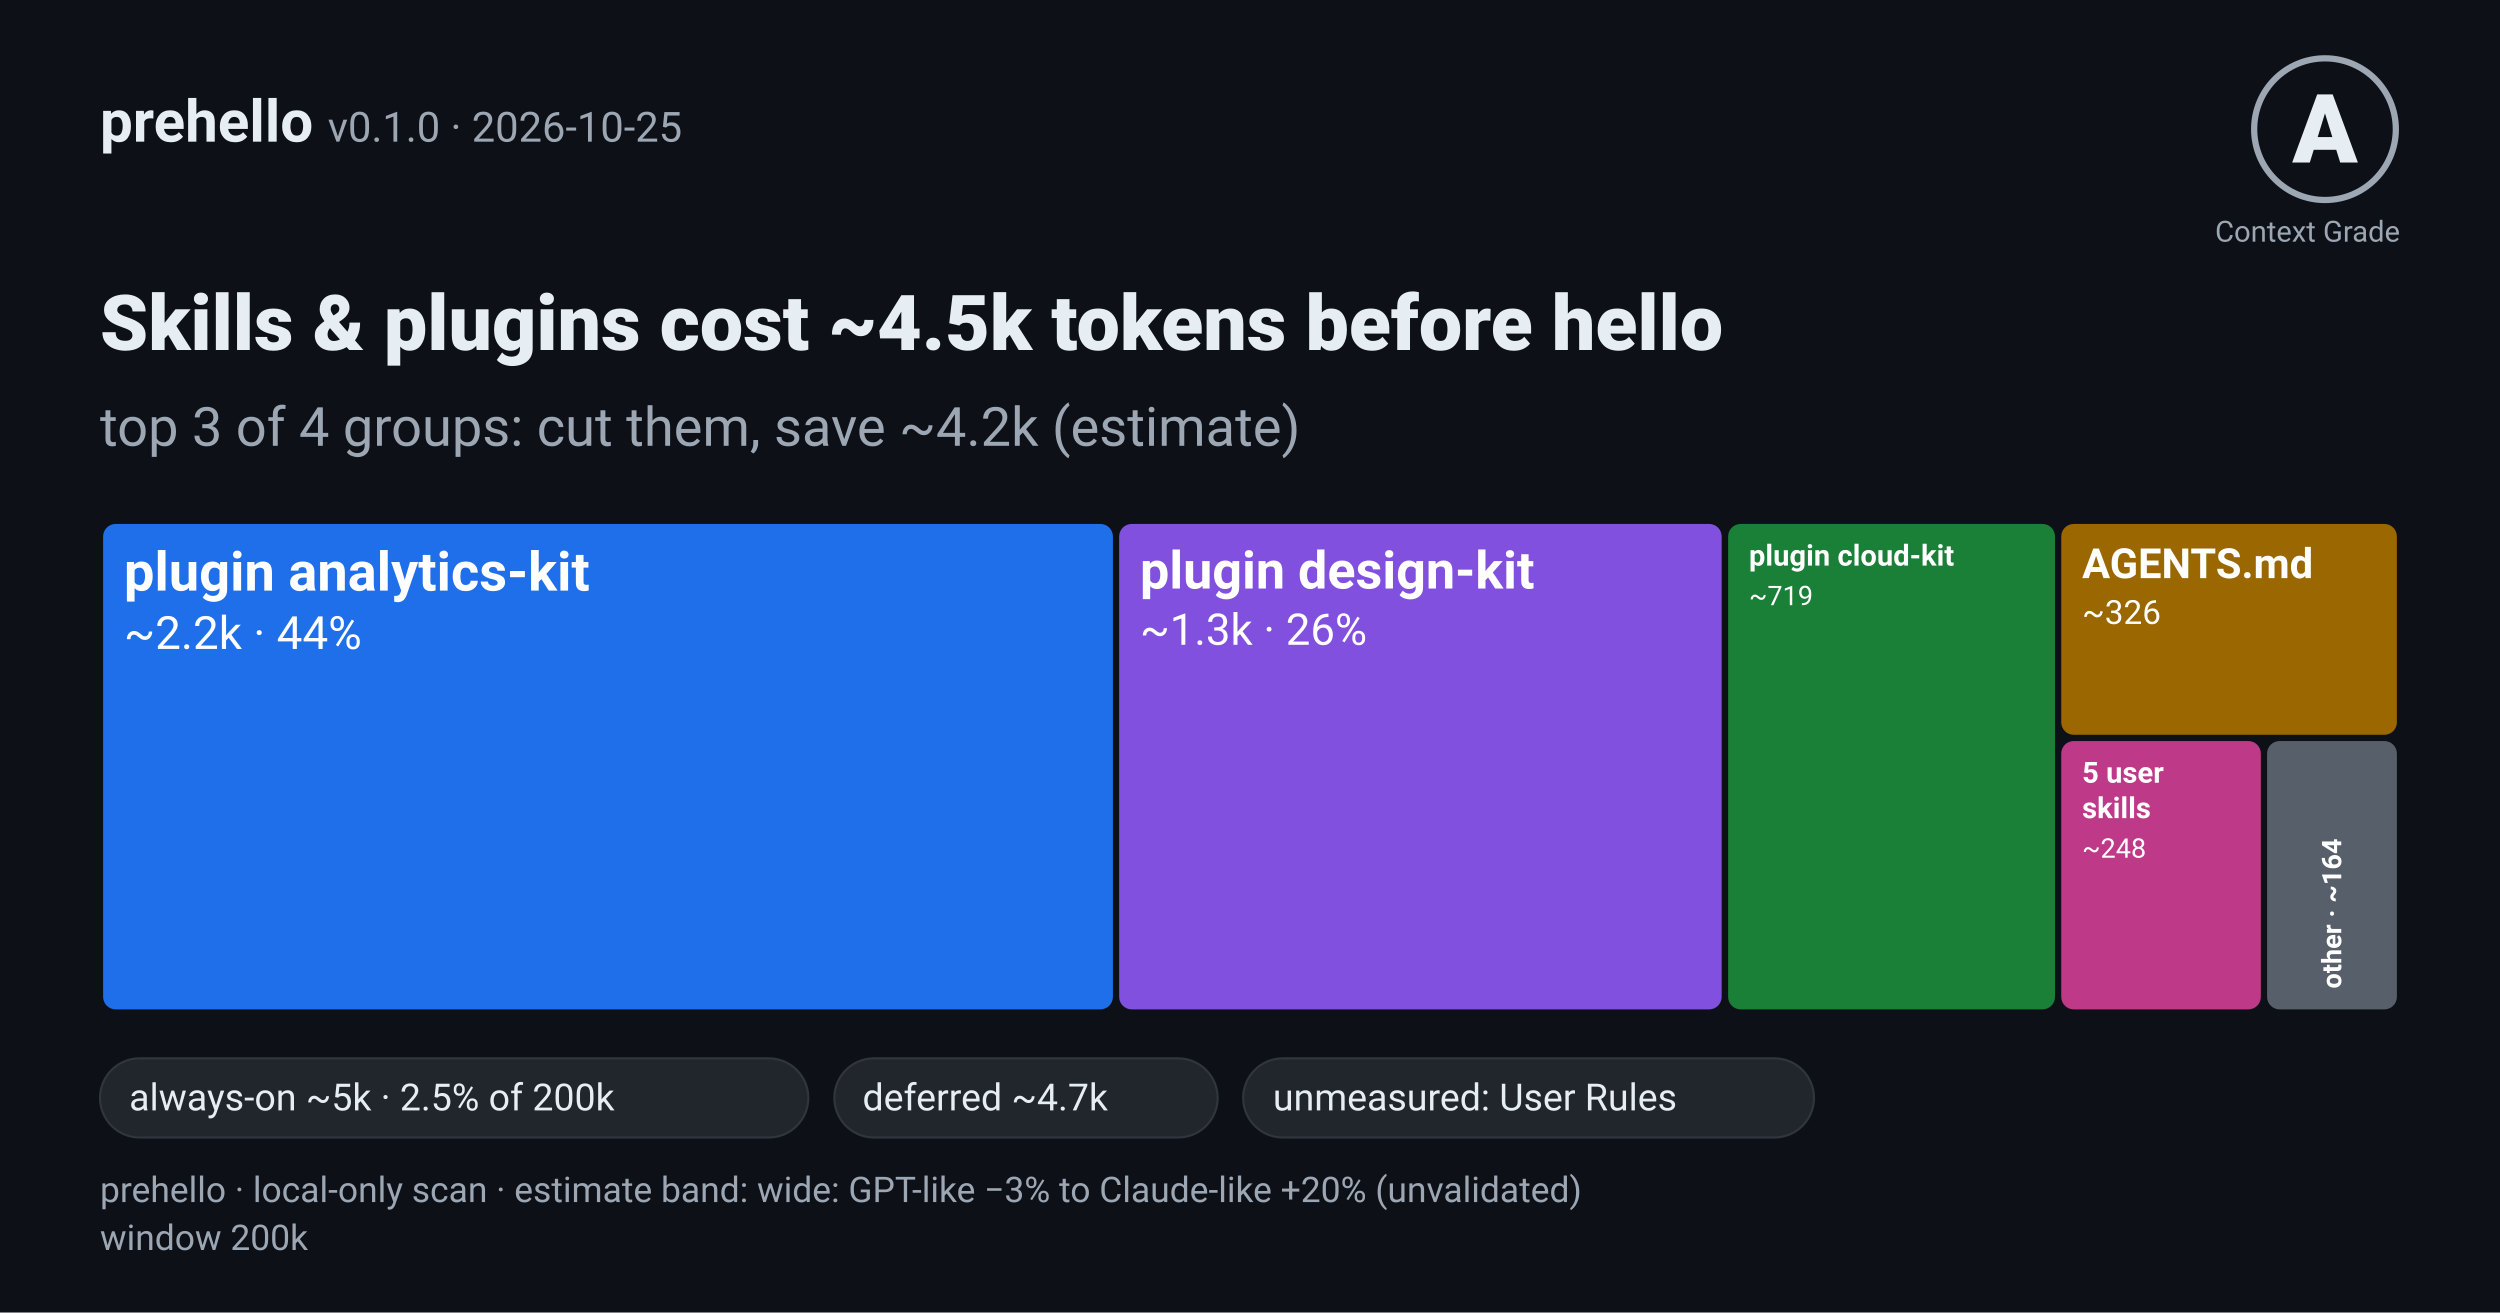
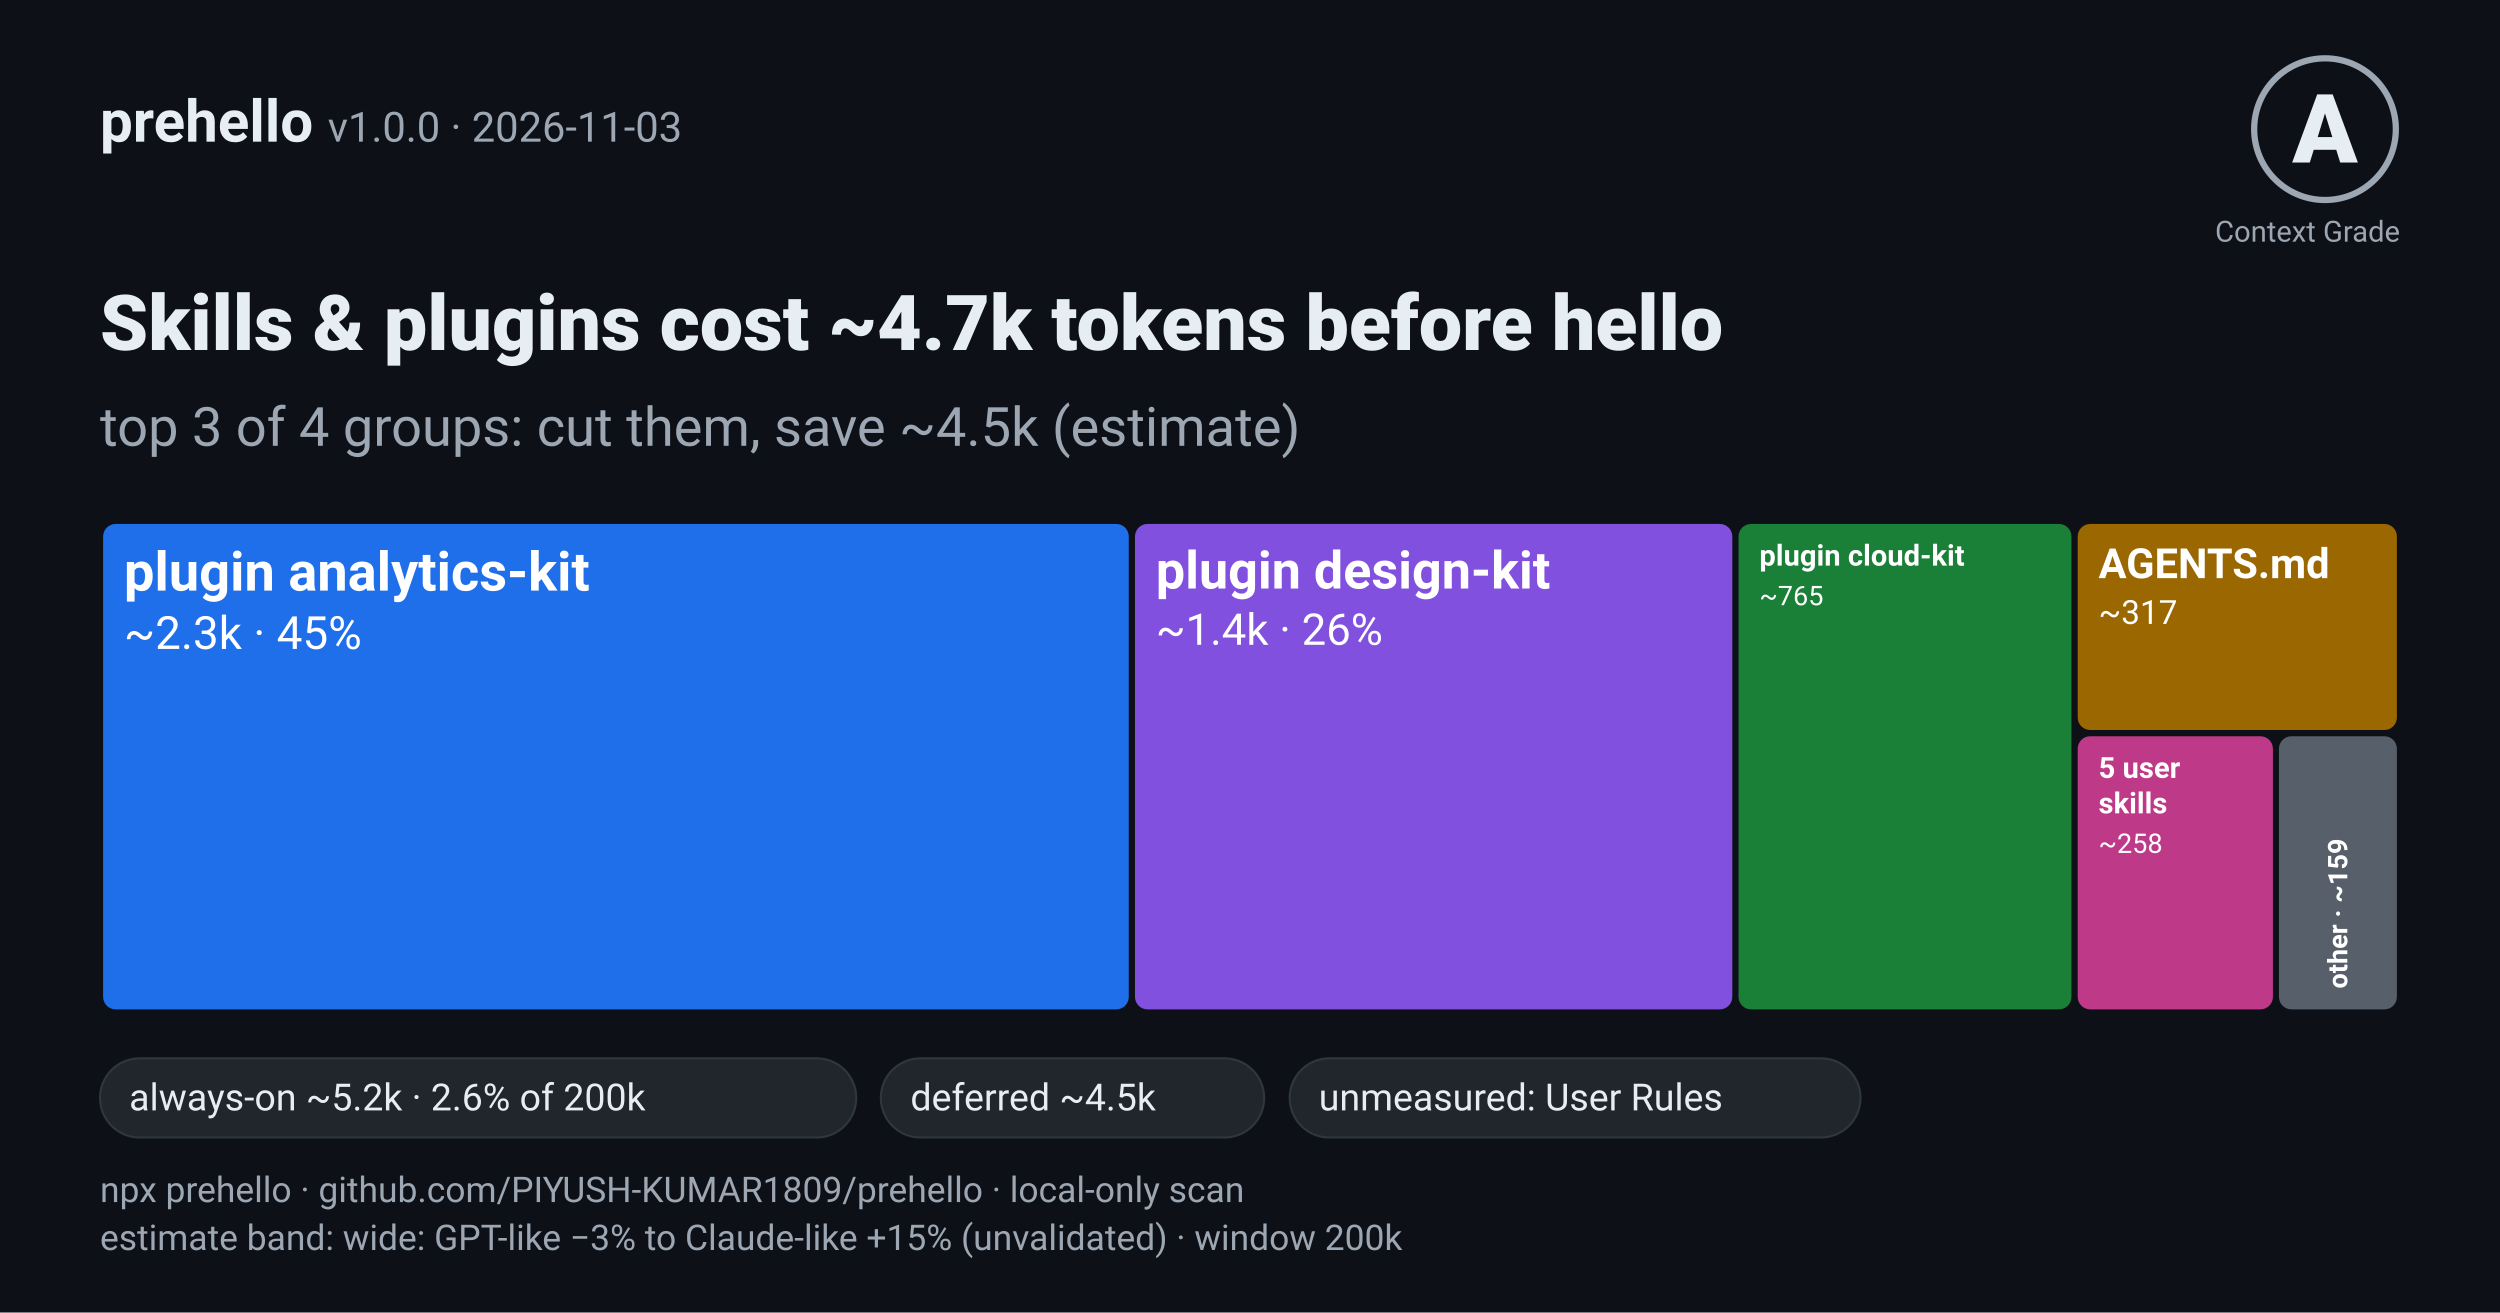
<svg xmlns="http://www.w3.org/2000/svg" width="1200" height="630" viewBox="0 0 1200 630" role="img" aria-labelledby="t d">
  <rect width="1200" height="630" fill="#0d1117" />
-   <text x="48" y="68" font-family="system-ui, -apple-system, 'Segoe UI', Roboto, 'Helvetica Neue', Arial, 'Liberation Sans', 'DejaVu Sans', sans-serif" font-size="28" font-weight="700" fill="#e6edf3">prehello <tspan font-weight="400" fill="#9da7b3" font-size="20">v0.1.0 · 2026-10-25</tspan>
+   <text x="48" y="68" font-family="system-ui, -apple-system, 'Segoe UI', Roboto, 'Helvetica Neue', Arial, 'Liberation Sans', 'DejaVu Sans', sans-serif" font-size="28" font-weight="700" fill="#e6edf3">prehello <tspan font-weight="400" fill="#9da7b3" font-size="20">v1.0.0 · 2026-11-03</tspan>
  </text>
  <circle cx="1116" cy="62" r="34" fill="none" stroke="#9da7b3" stroke-width="3" />
  <text x="1116" y="78" text-anchor="middle" font-family="system-ui, -apple-system, 'Segoe UI', Roboto, 'Helvetica Neue', Arial, 'Liberation Sans', 'DejaVu Sans', sans-serif" font-size="46" font-weight="800" fill="#e6edf3">A</text>
  <text x="1152" y="116" text-anchor="end" font-family="system-ui, -apple-system, 'Segoe UI', Roboto, 'Helvetica Neue', Arial, 'Liberation Sans', 'DejaVu Sans', sans-serif" font-size="14" fill="#9da7b3">Context Grade</text>
-   <text x="48" y="168" font-family="system-ui, -apple-system, 'Segoe UI', Roboto, 'Helvetica Neue', Arial, 'Liberation Sans', 'DejaVu Sans', sans-serif" font-size="37" font-weight="800" fill="#e6edf3">Skills &amp; plugins cost ~4.5k tokens before hello</text>
-   <text x="48" y="214" font-family="system-ui, -apple-system, 'Segoe UI', Roboto, 'Helvetica Neue', Arial, 'Liberation Sans', 'DejaVu Sans', sans-serif" font-size="26" fill="#9da7b3">top 3 of 4 groups: cut them, save ~4.2k (estimate)</text>
-   <rect x="49.5" y="251.5" width="484.7" height="233.0" rx="6" fill="#1f6feb" />
+   <text x="48" y="168" font-family="system-ui, -apple-system, 'Segoe UI', Roboto, 'Helvetica Neue', Arial, 'Liberation Sans', 'DejaVu Sans', sans-serif" font-size="37" font-weight="800" fill="#e6edf3">Skills &amp; plugins cost ~4.7k tokens before hello</text>
+   <text x="48" y="214" font-family="system-ui, -apple-system, 'Segoe UI', Roboto, 'Helvetica Neue', Arial, 'Liberation Sans', 'DejaVu Sans', sans-serif" font-size="26" fill="#9da7b3">top 3 of 4 groups: cut them, save ~4.5k (estimate)</text>
+   <rect x="49.5" y="251.5" width="492.3" height="233.0" rx="6" fill="#1f6feb" />
  <text x="59.5" y="283.5" font-family="system-ui, -apple-system, 'Segoe UI', Roboto, 'Helvetica Neue', Arial, 'Liberation Sans', 'DejaVu Sans', sans-serif" font-size="26" font-weight="600" fill="#ffffff">plugin analytics-kit</text>
-   <text x="59.5" y="311.5" font-family="system-ui, -apple-system, 'Segoe UI', Roboto, 'Helvetica Neue', Arial, 'Liberation Sans', 'DejaVu Sans', sans-serif" font-size="22" fill="#ffffff">~2.2k · 44%</text>
-   <rect x="537.2" y="251.5" width="289.2" height="233.0" rx="6" fill="#8250df" />
-   <text x="547.2" y="282.5" font-family="system-ui, -apple-system, 'Segoe UI', Roboto, 'Helvetica Neue', Arial, 'Liberation Sans', 'DejaVu Sans', sans-serif" font-size="25" font-weight="600" fill="#ffffff">plugin design-kit</text>
-   <text x="547.2" y="309.5" font-family="system-ui, -apple-system, 'Segoe UI', Roboto, 'Helvetica Neue', Arial, 'Liberation Sans', 'DejaVu Sans', sans-serif" font-size="21" fill="#ffffff">~1.3k · 26%</text>
-   <rect x="829.5" y="251.5" width="156.9" height="233.0" rx="6" fill="#1a7f37" />
-   <text x="839.5" y="271.5" font-family="system-ui, -apple-system, 'Segoe UI', Roboto, 'Helvetica Neue', Arial, 'Liberation Sans', 'DejaVu Sans', sans-serif" font-size="14" font-weight="600" fill="#ffffff">plugin cloud-kit</text>
-   <text x="839.5" y="290.5" font-family="system-ui, -apple-system, 'Segoe UI', Roboto, 'Helvetica Neue', Arial, 'Liberation Sans', 'DejaVu Sans', sans-serif" font-size="13" fill="#ffffff">~719</text>
-   <rect x="989.4" y="251.5" width="161.1" height="101.2" rx="6" fill="#9a6700" />
-   <text x="999.4" y="277.5" font-family="system-ui, -apple-system, 'Segoe UI', Roboto, 'Helvetica Neue', Arial, 'Liberation Sans', 'DejaVu Sans', sans-serif" font-size="20" font-weight="600" fill="#ffffff">AGENTS.md</text>
-   <text x="999.4" y="299.5" font-family="system-ui, -apple-system, 'Segoe UI', Roboto, 'Helvetica Neue', Arial, 'Liberation Sans', 'DejaVu Sans', sans-serif" font-size="16" fill="#ffffff">~326</text>
-   <rect x="989.4" y="355.7" width="95.8" height="128.8" rx="6" fill="#bf3989" />
-   <text x="999.4" y="375.7" font-family="system-ui, -apple-system, 'Segoe UI', Roboto, 'Helvetica Neue', Arial, 'Liberation Sans', 'DejaVu Sans', sans-serif" font-size="14" font-weight="600" fill="#ffffff">5 user</text>
-   <text x="999.4" y="392.7" font-family="system-ui, -apple-system, 'Segoe UI', Roboto, 'Helvetica Neue', Arial, 'Liberation Sans', 'DejaVu Sans', sans-serif" font-size="14" font-weight="600" fill="#ffffff">skills</text>
-   <text x="999.4" y="411.7" font-family="system-ui, -apple-system, 'Segoe UI', Roboto, 'Helvetica Neue', Arial, 'Liberation Sans', 'DejaVu Sans', sans-serif" font-size="13" fill="#ffffff">~248</text>
-   <rect x="1088.2" y="355.7" width="62.3" height="128.8" rx="6" fill="#57606a" />
-   <text transform="rotate(-90 1123.8 474.5)" x="1123.8" y="474.5" font-family="system-ui, -apple-system, 'Segoe UI', Roboto, 'Helvetica Neue', Arial, 'Liberation Sans', 'DejaVu Sans', sans-serif" font-size="13" font-weight="600" fill="#ffffff">other · ~164</text>
-   <rect x="48" y="508" width="340" height="38" rx="19" fill="#21262d" stroke="#30363d" />
-   <text x="62" y="533" font-family="system-ui, -apple-system, 'Segoe UI', Roboto, 'Helvetica Neue', Arial, 'Liberation Sans', 'DejaVu Sans', sans-serif" font-size="18" fill="#e6edf3">always-on ~5k · 2.5% of 200k</text>
-   <rect x="400.48" y="508" width="184" height="38" rx="19" fill="#21262d" stroke="#30363d" />
-   <text x="414" y="533" font-family="system-ui, -apple-system, 'Segoe UI', Roboto, 'Helvetica Neue', Arial, 'Liberation Sans', 'DejaVu Sans', sans-serif" font-size="18" fill="#e6edf3">deferred ~4.7k</text>
-   <rect x="596.72" y="508" width="274" height="38" rx="19" fill="#21262d" stroke="#30363d" />
-   <text x="611" y="533" font-family="system-ui, -apple-system, 'Segoe UI', Roboto, 'Helvetica Neue', Arial, 'Liberation Sans', 'DejaVu Sans', sans-serif" font-size="18" fill="#e6edf3">unmeasured: User Rules</text>
-   <text x="48" y="577" font-family="system-ui, -apple-system, 'Segoe UI', Roboto, 'Helvetica Neue', Arial, 'Liberation Sans', 'DejaVu Sans', sans-serif" font-size="17" fill="#9da7b3">prehello · local-only scan · estimate band: wide: GPT-like −3% to Claude-like +20% (unvalidated)</text>
-   <text x="48" y="600" font-family="system-ui, -apple-system, 'Segoe UI', Roboto, 'Helvetica Neue', Arial, 'Liberation Sans', 'DejaVu Sans', sans-serif" font-size="17" fill="#9da7b3">window 200k</text>
+   <text x="59.5" y="311.5" font-family="system-ui, -apple-system, 'Segoe UI', Roboto, 'Helvetica Neue', Arial, 'Liberation Sans', 'DejaVu Sans', sans-serif" font-size="22" fill="#ffffff">~2.3k · 45%</text>
+   <rect x="544.8" y="251.5" width="286.7" height="233.0" rx="6" fill="#8250df" />
+   <text x="554.8" y="282.5" font-family="system-ui, -apple-system, 'Segoe UI', Roboto, 'Helvetica Neue', Arial, 'Liberation Sans', 'DejaVu Sans', sans-serif" font-size="25" font-weight="600" fill="#ffffff">plugin design-kit</text>
+   <text x="554.8" y="309.5" font-family="system-ui, -apple-system, 'Segoe UI', Roboto, 'Helvetica Neue', Arial, 'Liberation Sans', 'DejaVu Sans', sans-serif" font-size="21" fill="#ffffff">~1.4k · 26%</text>
+   <rect x="834.5" y="251.5" width="159.8" height="233.0" rx="6" fill="#1a7f37" />
+   <text x="844.5" y="271.5" font-family="system-ui, -apple-system, 'Segoe UI', Roboto, 'Helvetica Neue', Arial, 'Liberation Sans', 'DejaVu Sans', sans-serif" font-size="14" font-weight="600" fill="#ffffff">plugin cloud-kit</text>
+   <text x="844.5" y="290.5" font-family="system-ui, -apple-system, 'Segoe UI', Roboto, 'Helvetica Neue', Arial, 'Liberation Sans', 'DejaVu Sans', sans-serif" font-size="13" fill="#ffffff">~765</text>
+   <rect x="997.3" y="251.5" width="153.2" height="98.9" rx="6" fill="#9a6700" />
+   <text x="1007.3" y="277.5" font-family="system-ui, -apple-system, 'Segoe UI', Roboto, 'Helvetica Neue', Arial, 'Liberation Sans', 'DejaVu Sans', sans-serif" font-size="20" font-weight="600" fill="#ffffff">AGENTS.md</text>
+   <text x="1007.3" y="299.5" font-family="system-ui, -apple-system, 'Segoe UI', Roboto, 'Helvetica Neue', Arial, 'Liberation Sans', 'DejaVu Sans', sans-serif" font-size="16" fill="#ffffff">~317</text>
+   <rect x="997.3" y="353.4" width="93.7" height="131.1" rx="6" fill="#bf3989" />
+   <text x="1007.3" y="373.4" font-family="system-ui, -apple-system, 'Segoe UI', Roboto, 'Helvetica Neue', Arial, 'Liberation Sans', 'DejaVu Sans', sans-serif" font-size="14" font-weight="600" fill="#ffffff">5 user</text>
+   <text x="1007.3" y="390.4" font-family="system-ui, -apple-system, 'Segoe UI', Roboto, 'Helvetica Neue', Arial, 'Liberation Sans', 'DejaVu Sans', sans-serif" font-size="14" font-weight="600" fill="#ffffff">skills</text>
+   <text x="1007.3" y="409.4" font-family="system-ui, -apple-system, 'Segoe UI', Roboto, 'Helvetica Neue', Arial, 'Liberation Sans', 'DejaVu Sans', sans-serif" font-size="13" fill="#ffffff">~258</text>
+   <rect x="1093.9" y="353.4" width="56.6" height="131.1" rx="6" fill="#57606a" />
+   <text transform="rotate(-90 1126.7 474.5)" x="1126.7" y="474.5" font-family="system-ui, -apple-system, 'Segoe UI', Roboto, 'Helvetica Neue', Arial, 'Liberation Sans', 'DejaVu Sans', sans-serif" font-size="13" font-weight="600" fill="#ffffff">other · ~159</text>
+   <rect x="48" y="508" width="363" height="38" rx="19" fill="#21262d" stroke="#30363d" />
+   <text x="62" y="533" font-family="system-ui, -apple-system, 'Segoe UI', Roboto, 'Helvetica Neue', Arial, 'Liberation Sans', 'DejaVu Sans', sans-serif" font-size="18" fill="#e6edf3">always-on ~5.2k · 2.6% of 200k</text>
+   <rect x="422.8" y="508" width="184" height="38" rx="19" fill="#21262d" stroke="#30363d" />
+   <text x="437" y="533" font-family="system-ui, -apple-system, 'Segoe UI', Roboto, 'Helvetica Neue', Arial, 'Liberation Sans', 'DejaVu Sans', sans-serif" font-size="18" fill="#e6edf3">deferred ~4.5k</text>
+   <rect x="619.04" y="508" width="274" height="38" rx="19" fill="#21262d" stroke="#30363d" />
+   <text x="633" y="533" font-family="system-ui, -apple-system, 'Segoe UI', Roboto, 'Helvetica Neue', Arial, 'Liberation Sans', 'DejaVu Sans', sans-serif" font-size="18" fill="#e6edf3">unmeasured: User Rules</text>
+   <text x="48" y="577" font-family="system-ui, -apple-system, 'Segoe UI', Roboto, 'Helvetica Neue', Arial, 'Liberation Sans', 'DejaVu Sans', sans-serif" font-size="17" fill="#9da7b3">npx prehello · github.com/PIYUSH-KUMAR1809/prehello · local-only scan</text>
+   <text x="48" y="600" font-family="system-ui, -apple-system, 'Segoe UI', Roboto, 'Helvetica Neue', Arial, 'Liberation Sans', 'DejaVu Sans', sans-serif" font-size="17" fill="#9da7b3">estimate band: wide: GPT-like −3% to Claude-like +15% (unvalidated) · window 200k</text>
</svg>
